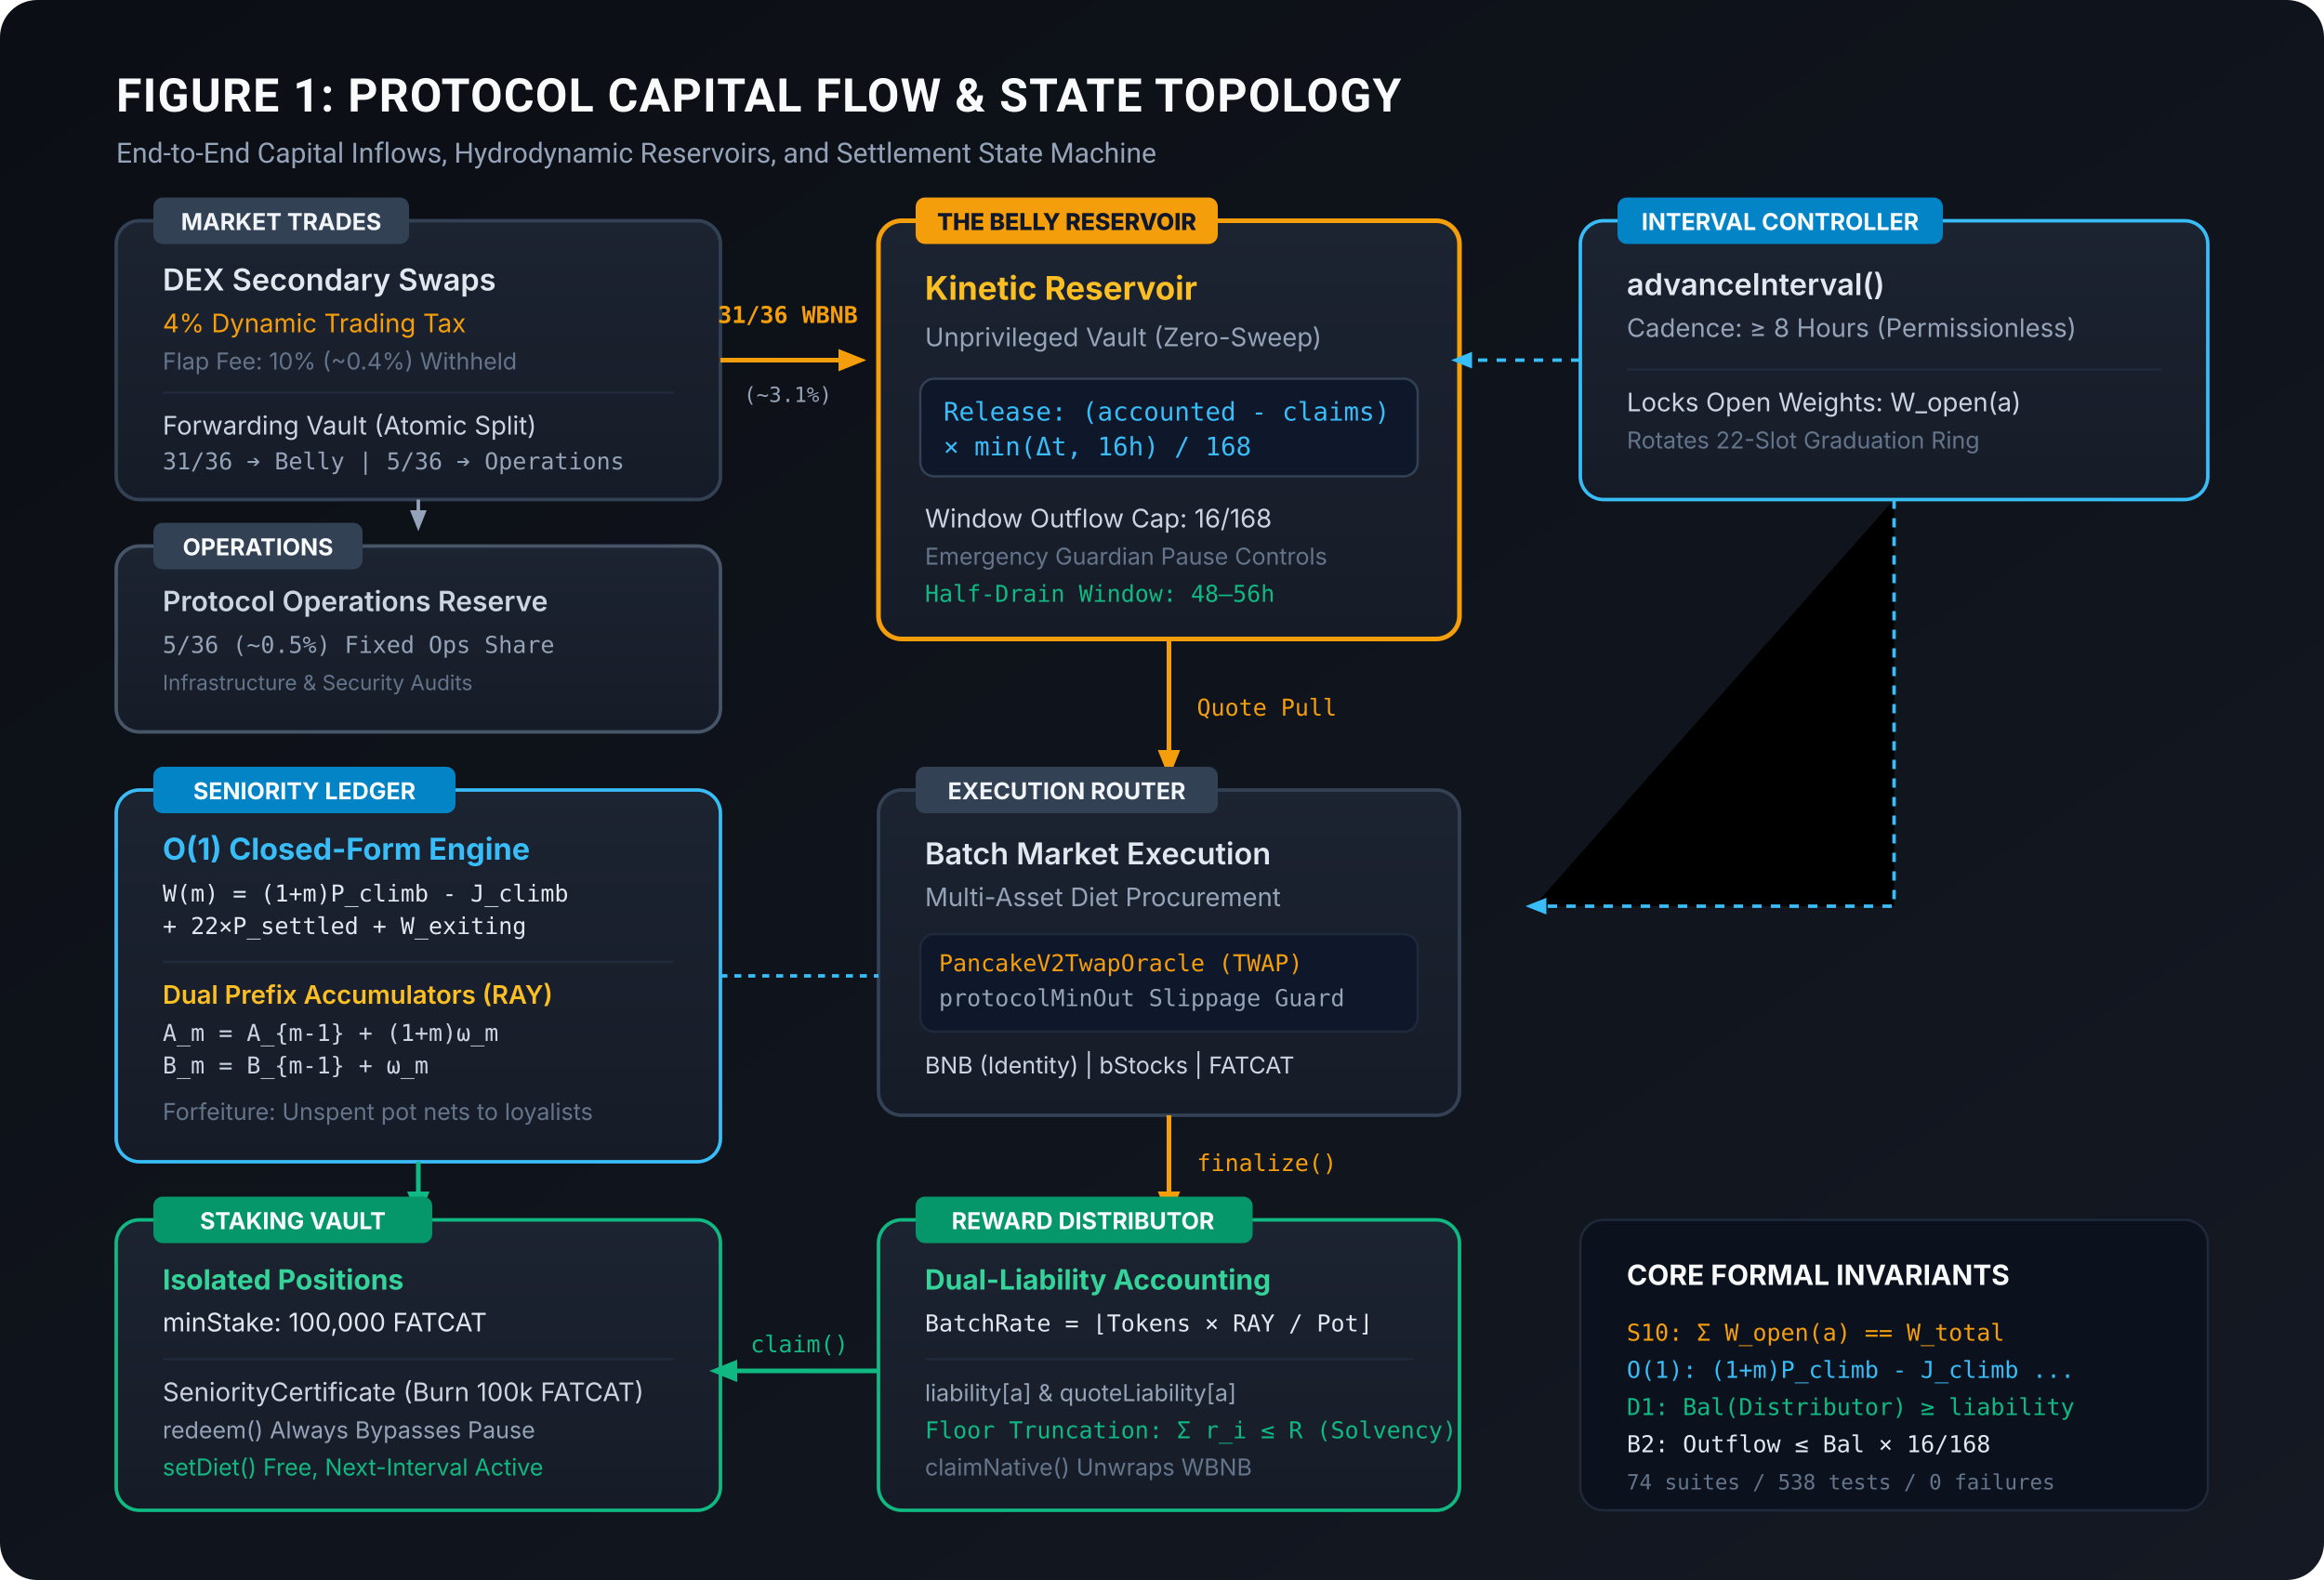
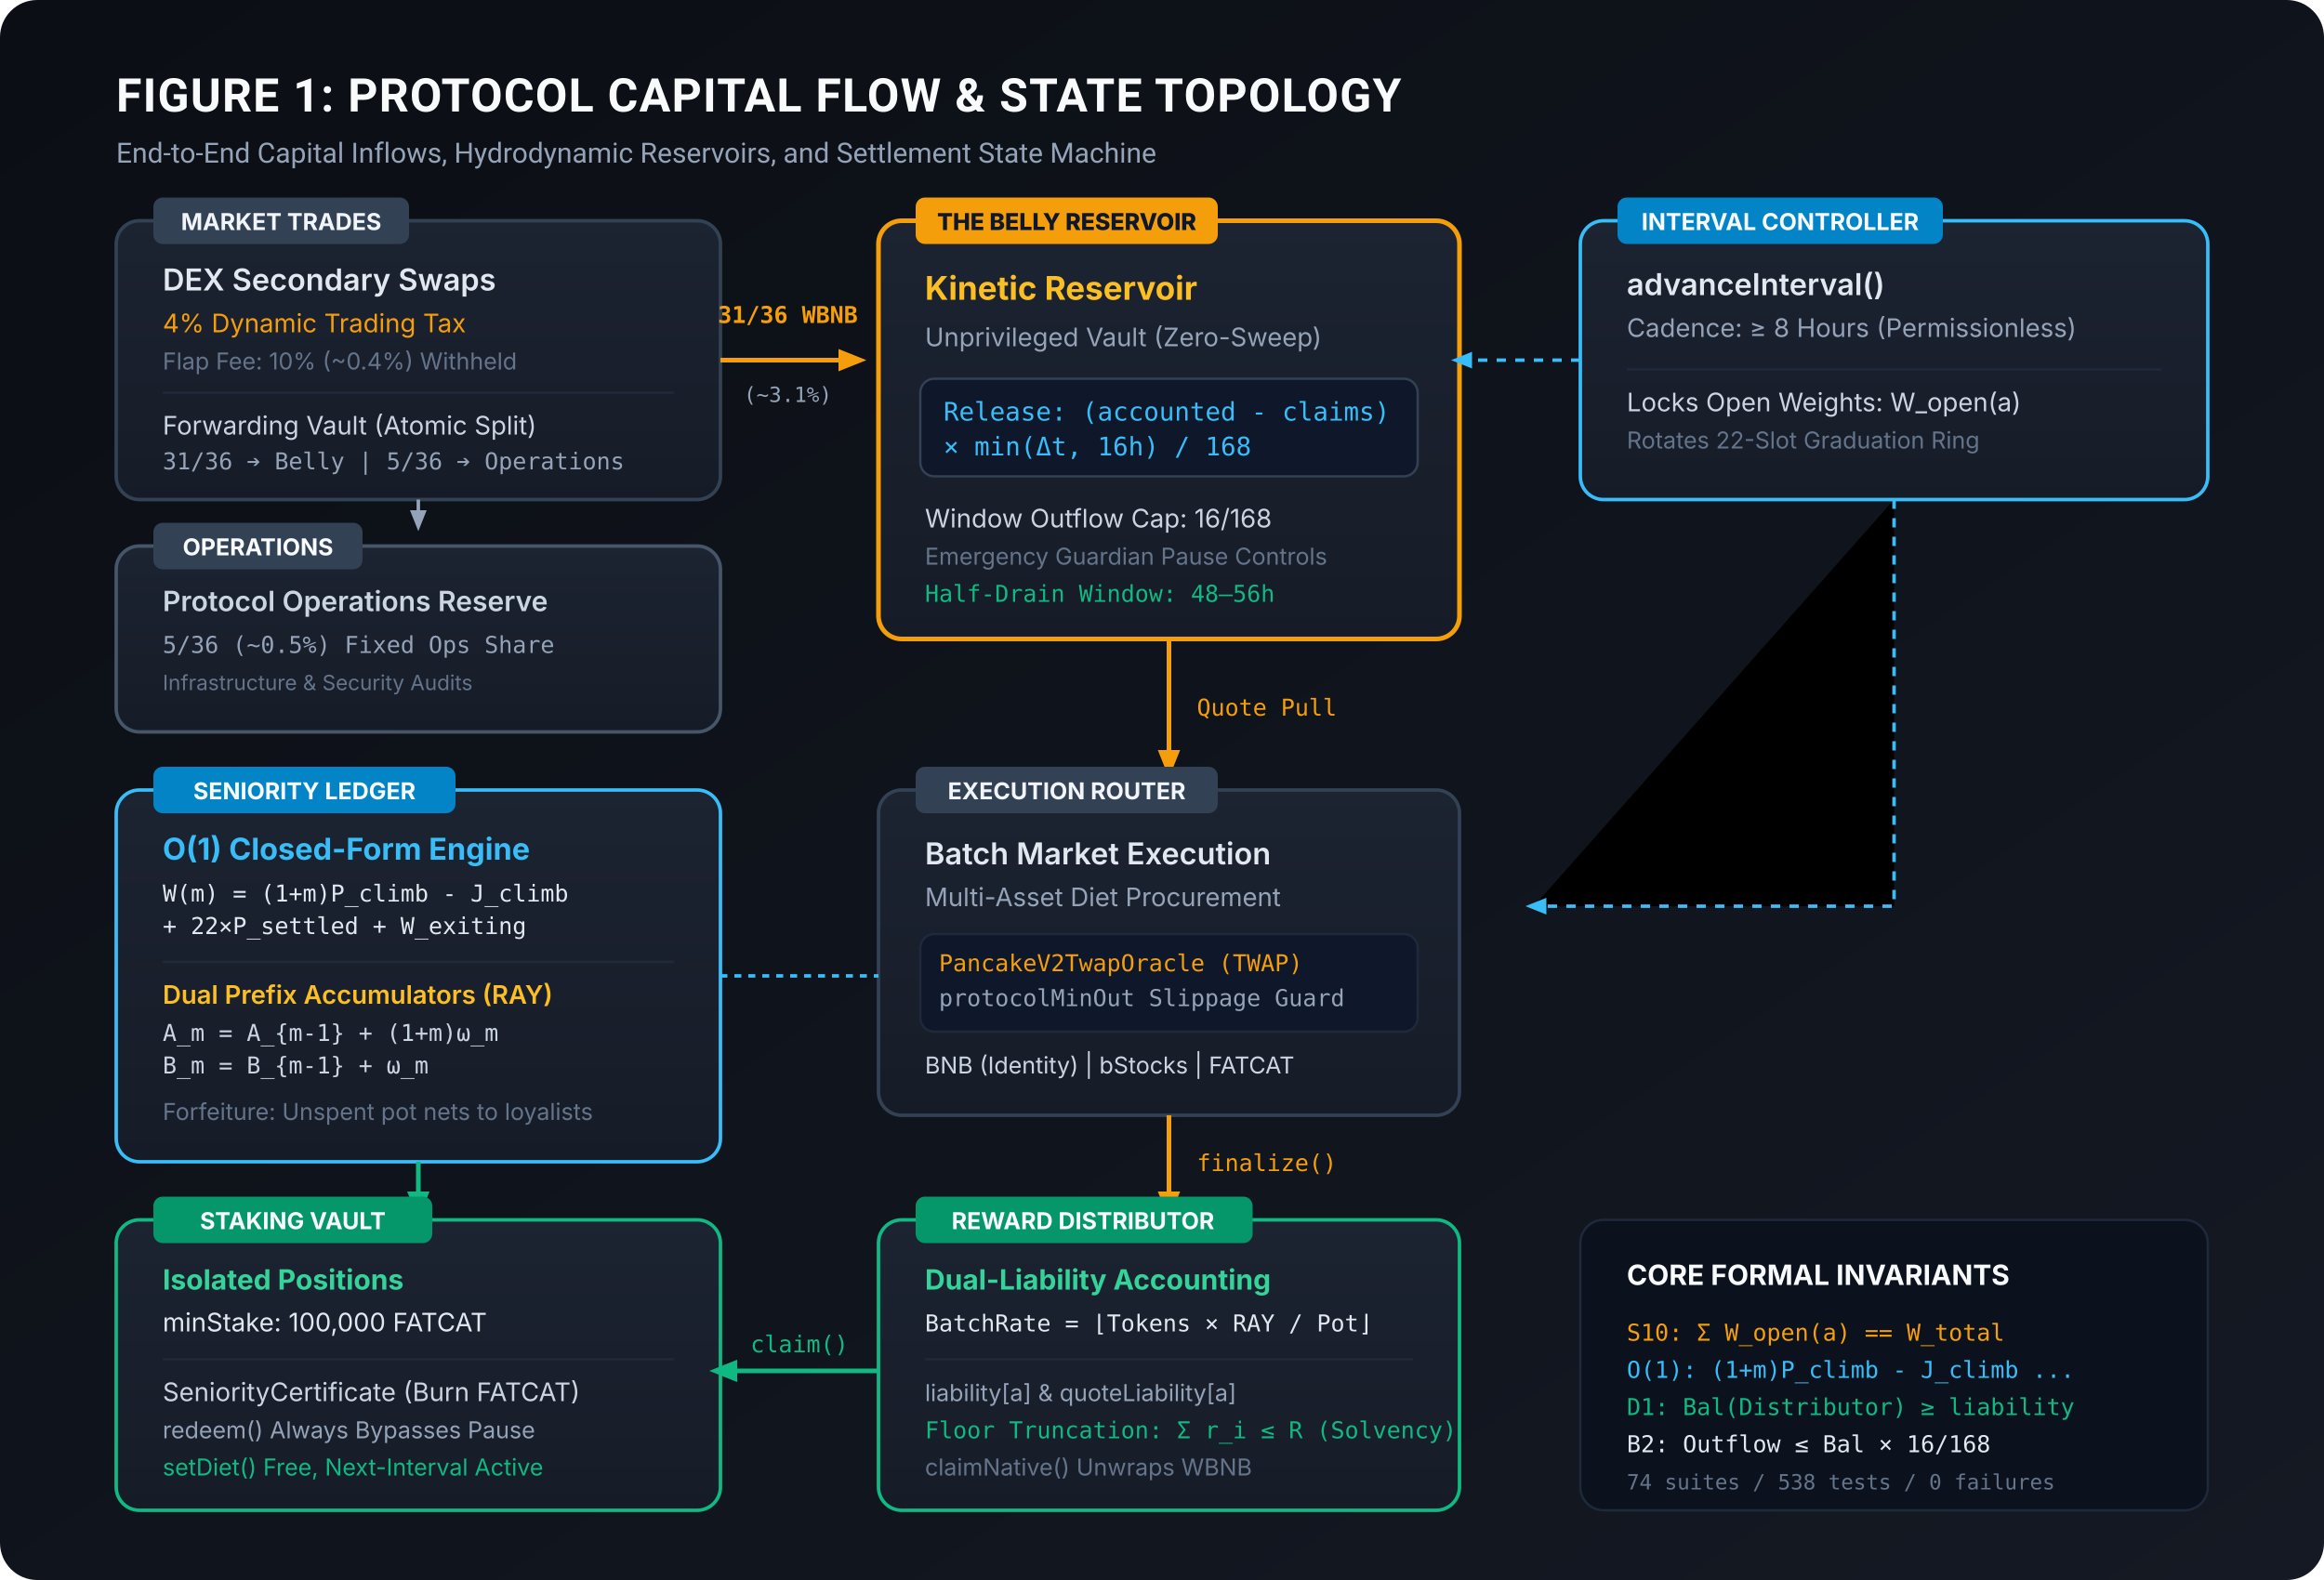
<svg xmlns="http://www.w3.org/2000/svg" viewBox="0 0 1000 680" width="100%" height="100%">
  <defs>
    <linearGradient id="bgGrad" x1="0%" y1="0%" x2="100%" y2="100%">
      <stop offset="0%" stop-color="#0b0e14" />
      <stop offset="100%" stop-color="#141923" />
    </linearGradient>
    <linearGradient id="cardGrad" x1="0%" y1="0%" x2="0%" y2="100%">
      <stop offset="0%" stop-color="#1c2331" />
      <stop offset="100%" stop-color="#161c27" />
    </linearGradient>
    <linearGradient id="goldGrad" x1="0%" y1="0%" x2="100%" y2="0%">
      <stop offset="0%" stop-color="#f59e0b" />
      <stop offset="100%" stop-color="#d97706" />
    </linearGradient>
    <linearGradient id="emeraldGrad" x1="0%" y1="0%" x2="100%" y2="0%">
      <stop offset="0%" stop-color="#10b981" />
      <stop offset="100%" stop-color="#059669" />
    </linearGradient>
    <linearGradient id="blueGrad" x1="0%" y1="0%" x2="100%" y2="0%">
      <stop offset="0%" stop-color="#38bdf8" />
      <stop offset="100%" stop-color="#0284c7" />
    </linearGradient>
    <filter id="glow" x="-20%" y="-20%" width="140%" height="140%">
      <feGaussianBlur stdDeviation="6" result="blur" />
      <feComposite in="SourceGraphic" in2="blur" operator="over" />
    </filter>
    <marker id="arrow" viewBox="0 0 10 10" refX="6" refY="5" markerWidth="6" markerHeight="6" orient="auto-start-reverse">
      <path d="M 0 1 L 10 5 L 0 9 z" fill="#f59e0b" />
    </marker>
    <marker id="arrow-blue" viewBox="0 0 10 10" refX="6" refY="5" markerWidth="6" markerHeight="6" orient="auto-start-reverse">
      <path d="M 0 1 L 10 5 L 0 9 z" fill="#38bdf8" />
    </marker>
    <marker id="arrow-emerald" viewBox="0 0 10 10" refX="6" refY="5" markerWidth="6" markerHeight="6" orient="auto-start-reverse">
      <path d="M 0 1 L 10 5 L 0 9 z" fill="#10b981" />
    </marker>
    <marker id="arrow-slate" viewBox="0 0 10 10" refX="6" refY="5" markerWidth="6" markerHeight="6" orient="auto-start-reverse">
      <path d="M 0 1 L 10 5 L 0 9 z" fill="#94a3b8" />
    </marker>
  </defs>
  <rect width="1000" height="680" fill="url(#bgGrad)" rx="16" />
  <text x="50" y="48" fill="#f8fafc" font-family="-apple-system, BlinkMacSystemFont, 'Segoe UI', Roboto, sans-serif" font-size="20" font-weight="700" letter-spacing="0.5">FIGURE 1: PROTOCOL CAPITAL FLOW &amp; STATE TOPOLOGY</text>
  <text x="50" y="70" fill="#94a3b8" font-family="-apple-system, BlinkMacSystemFont, 'Segoe UI', Roboto, sans-serif" font-size="12">End-to-End Capital Inflows, Hydrodynamic Reservoirs, and Settlement State Machine</text>
  <g transform="translate(50, 95)">
    <rect width="260" height="120" rx="10" fill="url(#cardGrad)" stroke="#334155" stroke-width="1.5" />
    <rect x="16" y="-10" width="110" height="20" rx="4" fill="#334155" />
    <text x="71" y="4" fill="#f1f5f9" font-family="-apple-system, sans-serif" font-size="10" font-weight="700" text-anchor="middle">MARKET TRADES</text>
    <text x="20" y="30" fill="#e2e8f0" font-family="-apple-system, sans-serif" font-size="13" font-weight="600">DEX Secondary Swaps</text>
    <text x="20" y="48" fill="#f59e0b" font-family="-apple-system, sans-serif" font-size="11">4% Dynamic Trading Tax</text>
    <text x="20" y="64" fill="#64748b" font-family="-apple-system, sans-serif" font-size="10">Flap Fee: 10% (~0.4%) Withheld</text>
    <line x1="20" y1="74" x2="240" y2="74" stroke="#1e293b" stroke-width="1" />
    <text x="20" y="92" fill="#cbd5e1" font-family="-apple-system, sans-serif" font-size="11">Forwarding Vault (Atomic Split)</text>
    <text x="20" y="107" fill="#94a3b8" font-family="ui-monospace, monospace" font-size="10">31/36 ➔ Belly | 5/36 ➔ Operations</text>
  </g>
  <path d="M 310 155 L 368 155" stroke="#f59e0b" stroke-width="2" marker-end="url(#arrow)" />
  <text x="339" y="139" fill="#f59e0b" font-family="ui-monospace, monospace" font-size="10" font-weight="600" text-anchor="middle">31/36 WBNB</text>
  <text x="339" y="173" fill="#94a3b8" font-family="ui-monospace, monospace" font-size="9" text-anchor="middle">(~3.1%)</text>
  <g transform="translate(50, 235)">
    <rect width="260" height="80" rx="10" fill="url(#cardGrad)" stroke="#475569" stroke-width="1.5" />
    <rect x="16" y="-10" width="90" height="20" rx="4" fill="#334155" />
    <text x="61" y="4" fill="#f8fafc" font-family="-apple-system, sans-serif" font-size="10" font-weight="700" text-anchor="middle">OPERATIONS</text>
    <text x="20" y="28" fill="#cbd5e1" font-family="-apple-system, sans-serif" font-size="12" font-weight="600">Protocol Operations Reserve</text>
    <text x="20" y="46" fill="#94a3b8" font-family="ui-monospace, monospace" font-size="10">5/36 (~0.5%) Fixed Ops Share</text>
    <text x="20" y="62" fill="#64748b" font-family="-apple-system, sans-serif" font-size="9">Infrastructure &amp; Security Audits</text>
  </g>
  <path d="M 180 215 L 180 225" stroke="#94a3b8" stroke-width="1.5" marker-end="url(#arrow-slate)" />
  <g transform="translate(378, 95)">
    <rect width="250" height="180" rx="10" fill="url(#cardGrad)" stroke="#f59e0b" stroke-width="2" />
    <rect x="16" y="-10" width="130" height="20" rx="4" fill="#f59e0b" />
    <text x="81" y="4" fill="#0f172a" font-family="-apple-system, sans-serif" font-size="10" font-weight="800" text-anchor="middle">THE BELLY RESERVOIR</text>
    <text x="20" y="34" fill="#fbbf24" font-family="-apple-system, sans-serif" font-size="14" font-weight="700">Kinetic Reservoir</text>
    <text x="20" y="54" fill="#94a3b8" font-family="-apple-system, sans-serif" font-size="11">Unprivileged Vault (Zero-Sweep)</text>
    <rect x="18" y="68" width="214" height="42" rx="6" fill="#0f172a" stroke="#334155" stroke-width="1" />
    <text x="28" y="86" fill="#38bdf8" font-family="ui-monospace, monospace" font-size="11">Release: (accounted - claims)</text>
    <text x="28" y="101" fill="#38bdf8" font-family="ui-monospace, monospace" font-size="11">× min(Δt, 16h) / 168</text>
    <text x="20" y="132" fill="#cbd5e1" font-family="-apple-system, sans-serif" font-size="11">Window Outflow Cap: 16/168</text>
    <text x="20" y="148" fill="#64748b" font-family="-apple-system, sans-serif" font-size="10">Emergency Guardian Pause Controls</text>
    <text x="20" y="164" fill="#10b981" font-family="ui-monospace, monospace" font-size="10">Half-Drain Window: 48–56h</text>
  </g>
  <path d="M 503 275 L 503 330" stroke="#f59e0b" stroke-width="2" marker-end="url(#arrow)" />
  <text x="515" y="308" fill="#f59e0b" font-family="ui-monospace, monospace" font-size="10">Quote Pull</text>
  <g transform="translate(680, 95)">
    <rect width="270" height="120" rx="10" fill="url(#cardGrad)" stroke="#38bdf8" stroke-width="1.5" />
    <rect x="16" y="-10" width="140" height="20" rx="4" fill="#0284c7" />
    <text x="86" y="4" fill="#f8fafc" font-family="-apple-system, sans-serif" font-size="10" font-weight="700" text-anchor="middle">INTERVAL CONTROLLER</text>
    <text x="20" y="32" fill="#e2e8f0" font-family="-apple-system, sans-serif" font-size="13" font-weight="600">advanceInterval()</text>
    <text x="20" y="50" fill="#94a3b8" font-family="-apple-system, sans-serif" font-size="11">Cadence: ≥ 8 Hours (Permissionless)</text>
    <line x1="20" y1="64" x2="250" y2="64" stroke="#1e293b" stroke-width="1" />
    <text x="20" y="82" fill="#cbd5e1" font-family="-apple-system, sans-serif" font-size="11">Locks Open Weights: W_open(a)</text>
    <text x="20" y="98" fill="#64748b" font-family="-apple-system, sans-serif" font-size="10">Rotates 22-Slot Graduation Ring</text>
  </g>
  <path d="M 680 155 L 628 155" stroke="#38bdf8" stroke-width="1.5" stroke-dasharray="4" marker-end="url(#arrow-blue)" />
  <path d="M 815 215 L 815 390 L 660 390" stroke="#38bdf8" stroke-width="1.5" stroke-dasharray="4" marker-end="url(#arrow-blue)" />
  <g transform="translate(378, 340)">
    <rect width="250" height="140" rx="10" fill="url(#cardGrad)" stroke="#334155" stroke-width="1.5" />
    <rect x="16" y="-10" width="130" height="20" rx="4" fill="#334155" />
    <text x="81" y="4" fill="#f1f5f9" font-family="-apple-system, sans-serif" font-size="10" font-weight="700" text-anchor="middle">EXECUTION ROUTER</text>
    <text x="20" y="32" fill="#e2e8f0" font-family="-apple-system, sans-serif" font-size="13" font-weight="600">Batch Market Execution</text>
    <text x="20" y="50" fill="#94a3b8" font-family="-apple-system, sans-serif" font-size="11">Multi-Asset Diet Procurement</text>
    <rect x="18" y="62" width="214" height="42" rx="6" fill="#0f172a" stroke="#1e293b" stroke-width="1" />
    <text x="26" y="78" fill="#f59e0b" font-family="ui-monospace, monospace" font-size="10">PancakeV2TwapOracle (TWAP)</text>
    <text x="26" y="93" fill="#94a3b8" font-family="ui-monospace, monospace" font-size="10">protocolMinOut Slippage Guard</text>
    <text x="20" y="122" fill="#cbd5e1" font-family="-apple-system, sans-serif" font-size="10">BNB (Identity) | bStocks | FATCAT</text>
  </g>
  <path d="M 503 480 L 503 520" stroke="#f59e0b" stroke-width="2" marker-end="url(#arrow)" />
  <text x="515" y="504" fill="#f59e0b" font-family="ui-monospace, monospace" font-size="10">finalize()</text>
  <g transform="translate(378, 525)">
    <rect width="250" height="125" rx="10" fill="url(#cardGrad)" stroke="#10b981" stroke-width="1.5" />
    <rect x="16" y="-10" width="145" height="20" rx="4" fill="#059669" />
    <text x="88" y="4" fill="#f8fafc" font-family="-apple-system, sans-serif" font-size="10" font-weight="700" text-anchor="middle">REWARD DISTRIBUTOR</text>
    <text x="20" y="30" fill="#34d399" font-family="-apple-system, sans-serif" font-size="12" font-weight="700">Dual-Liability Accounting</text>
    <text x="20" y="48" fill="#e2e8f0" font-family="ui-monospace, monospace" font-size="10">BatchRate = ⌊Tokens × RAY / Pot⌋</text>
    <line x1="20" y1="60" x2="230" y2="60" stroke="#1e293b" stroke-width="1" />
    <text x="20" y="78" fill="#94a3b8" font-family="-apple-system, sans-serif" font-size="10">liability[a] &amp; quoteLiability[a]</text>
    <text x="20" y="94" fill="#10b981" font-family="ui-monospace, monospace" font-size="10">Floor Truncation: Σ r_i ≤ R (Solvency)</text>
    <text x="20" y="110" fill="#64748b" font-family="-apple-system, sans-serif" font-size="10">claimNative() Unwraps WBNB</text>
  </g>
  <g transform="translate(50, 340)">
    <rect width="260" height="160" rx="10" fill="url(#cardGrad)" stroke="#38bdf8" stroke-width="1.5" />
    <rect x="16" y="-10" width="130" height="20" rx="4" fill="#0284c7" />
    <text x="81" y="4" fill="#f8fafc" font-family="-apple-system, sans-serif" font-size="10" font-weight="700" text-anchor="middle">SENIORITY LEDGER</text>
    <text x="20" y="30" fill="#38bdf8" font-family="-apple-system, sans-serif" font-size="13" font-weight="700">O(1) Closed-Form Engine</text>
    <text x="20" y="48" fill="#e2e8f0" font-family="ui-monospace, monospace" font-size="10">W(m) = (1+m)P_climb - J_climb</text>
    <text x="20" y="62" fill="#e2e8f0" font-family="ui-monospace, monospace" font-size="10">     + 22×P_settled + W_exiting</text>
    <line x1="20" y1="74" x2="240" y2="74" stroke="#1e293b" stroke-width="1" />
    <text x="20" y="92" fill="#fbbf24" font-family="-apple-system, sans-serif" font-size="11" font-weight="600">Dual Prefix Accumulators (RAY)</text>
    <text x="20" y="108" fill="#cbd5e1" font-family="ui-monospace, monospace" font-size="10">A_m = A_{m-1} + (1+m)ω_m</text>
    <text x="20" y="122" fill="#cbd5e1" font-family="ui-monospace, monospace" font-size="10">B_m = B_{m-1} + ω_m</text>
    <text x="20" y="142" fill="#64748b" font-family="-apple-system, sans-serif" font-size="10">Forfeiture: Unspent pot nets to loyalists</text>
  </g>
  <path d="M 310 420 L 378 420" stroke="#38bdf8" stroke-width="1.5" stroke-dasharray="3" />
  <path d="M 180 500 L 180 520" stroke="#10b981" stroke-width="2" marker-end="url(#arrow-emerald)" />
  <g transform="translate(50, 525)">
    <rect width="260" height="125" rx="10" fill="url(#cardGrad)" stroke="#10b981" stroke-width="1.5" />
    <rect x="16" y="-10" width="120" height="20" rx="4" fill="#059669" />
    <text x="76" y="4" fill="#f8fafc" font-family="-apple-system, sans-serif" font-size="10" font-weight="700" text-anchor="middle">STAKING VAULT</text>
    <text x="20" y="30" fill="#34d399" font-family="-apple-system, sans-serif" font-size="12" font-weight="700">Isolated Positions</text>
    <text x="20" y="48" fill="#e2e8f0" font-family="-apple-system, sans-serif" font-size="11">minStake: 100,000 FATCAT</text>
    <line x1="20" y1="60" x2="240" y2="60" stroke="#1e293b" stroke-width="1" />
-     <text x="20" y="78" fill="#cbd5e1" font-family="-apple-system, sans-serif" font-size="11">SeniorityCertificate (Burn 100k FATCAT)</text>
+     <text x="20" y="78" fill="#cbd5e1" font-family="-apple-system, sans-serif" font-size="11">SeniorityCertificate (Burn FATCAT)</text>
    <text x="20" y="94" fill="#94a3b8" font-family="-apple-system, sans-serif" font-size="10">redeem() Always Bypasses Pause</text>
    <text x="20" y="110" fill="#10b981" font-family="-apple-system, sans-serif" font-size="10">setDiet() Free, Next-Interval Active</text>
  </g>
  <path d="M 378 590 L 310 590" stroke="#10b981" stroke-width="2" marker-end="url(#arrow-emerald)" />
  <text x="344" y="582" fill="#10b981" font-family="ui-monospace, monospace" font-size="10" text-anchor="middle">claim()</text>
  <g transform="translate(680, 525)">
    <rect width="270" height="125" rx="10" fill="#0c121d" stroke="#1e293b" stroke-width="1" />
    <text x="20" y="28" fill="#f8fafc" font-family="-apple-system, sans-serif" font-size="12" font-weight="700">CORE FORMAL INVARIANTS</text>
    <text x="20" y="52" fill="#f59e0b" font-family="ui-monospace, monospace" font-size="10">S10: Σ W_open(a) == W_total</text>
    <text x="20" y="68" fill="#38bdf8" font-family="ui-monospace, monospace" font-size="10">O(1): (1+m)P_climb - J_climb ...</text>
    <text x="20" y="84" fill="#10b981" font-family="ui-monospace, monospace" font-size="10">D1: Bal(Distributor) ≥ liability</text>
    <text x="20" y="100" fill="#e2e8f0" font-family="ui-monospace, monospace" font-size="10">B2: Outflow ≤ Bal × 16/168</text>
    <text x="20" y="116" fill="#64748b" font-family="ui-monospace, monospace" font-size="9">74 suites / 538 tests / 0 failures</text>
  </g>
</svg>
